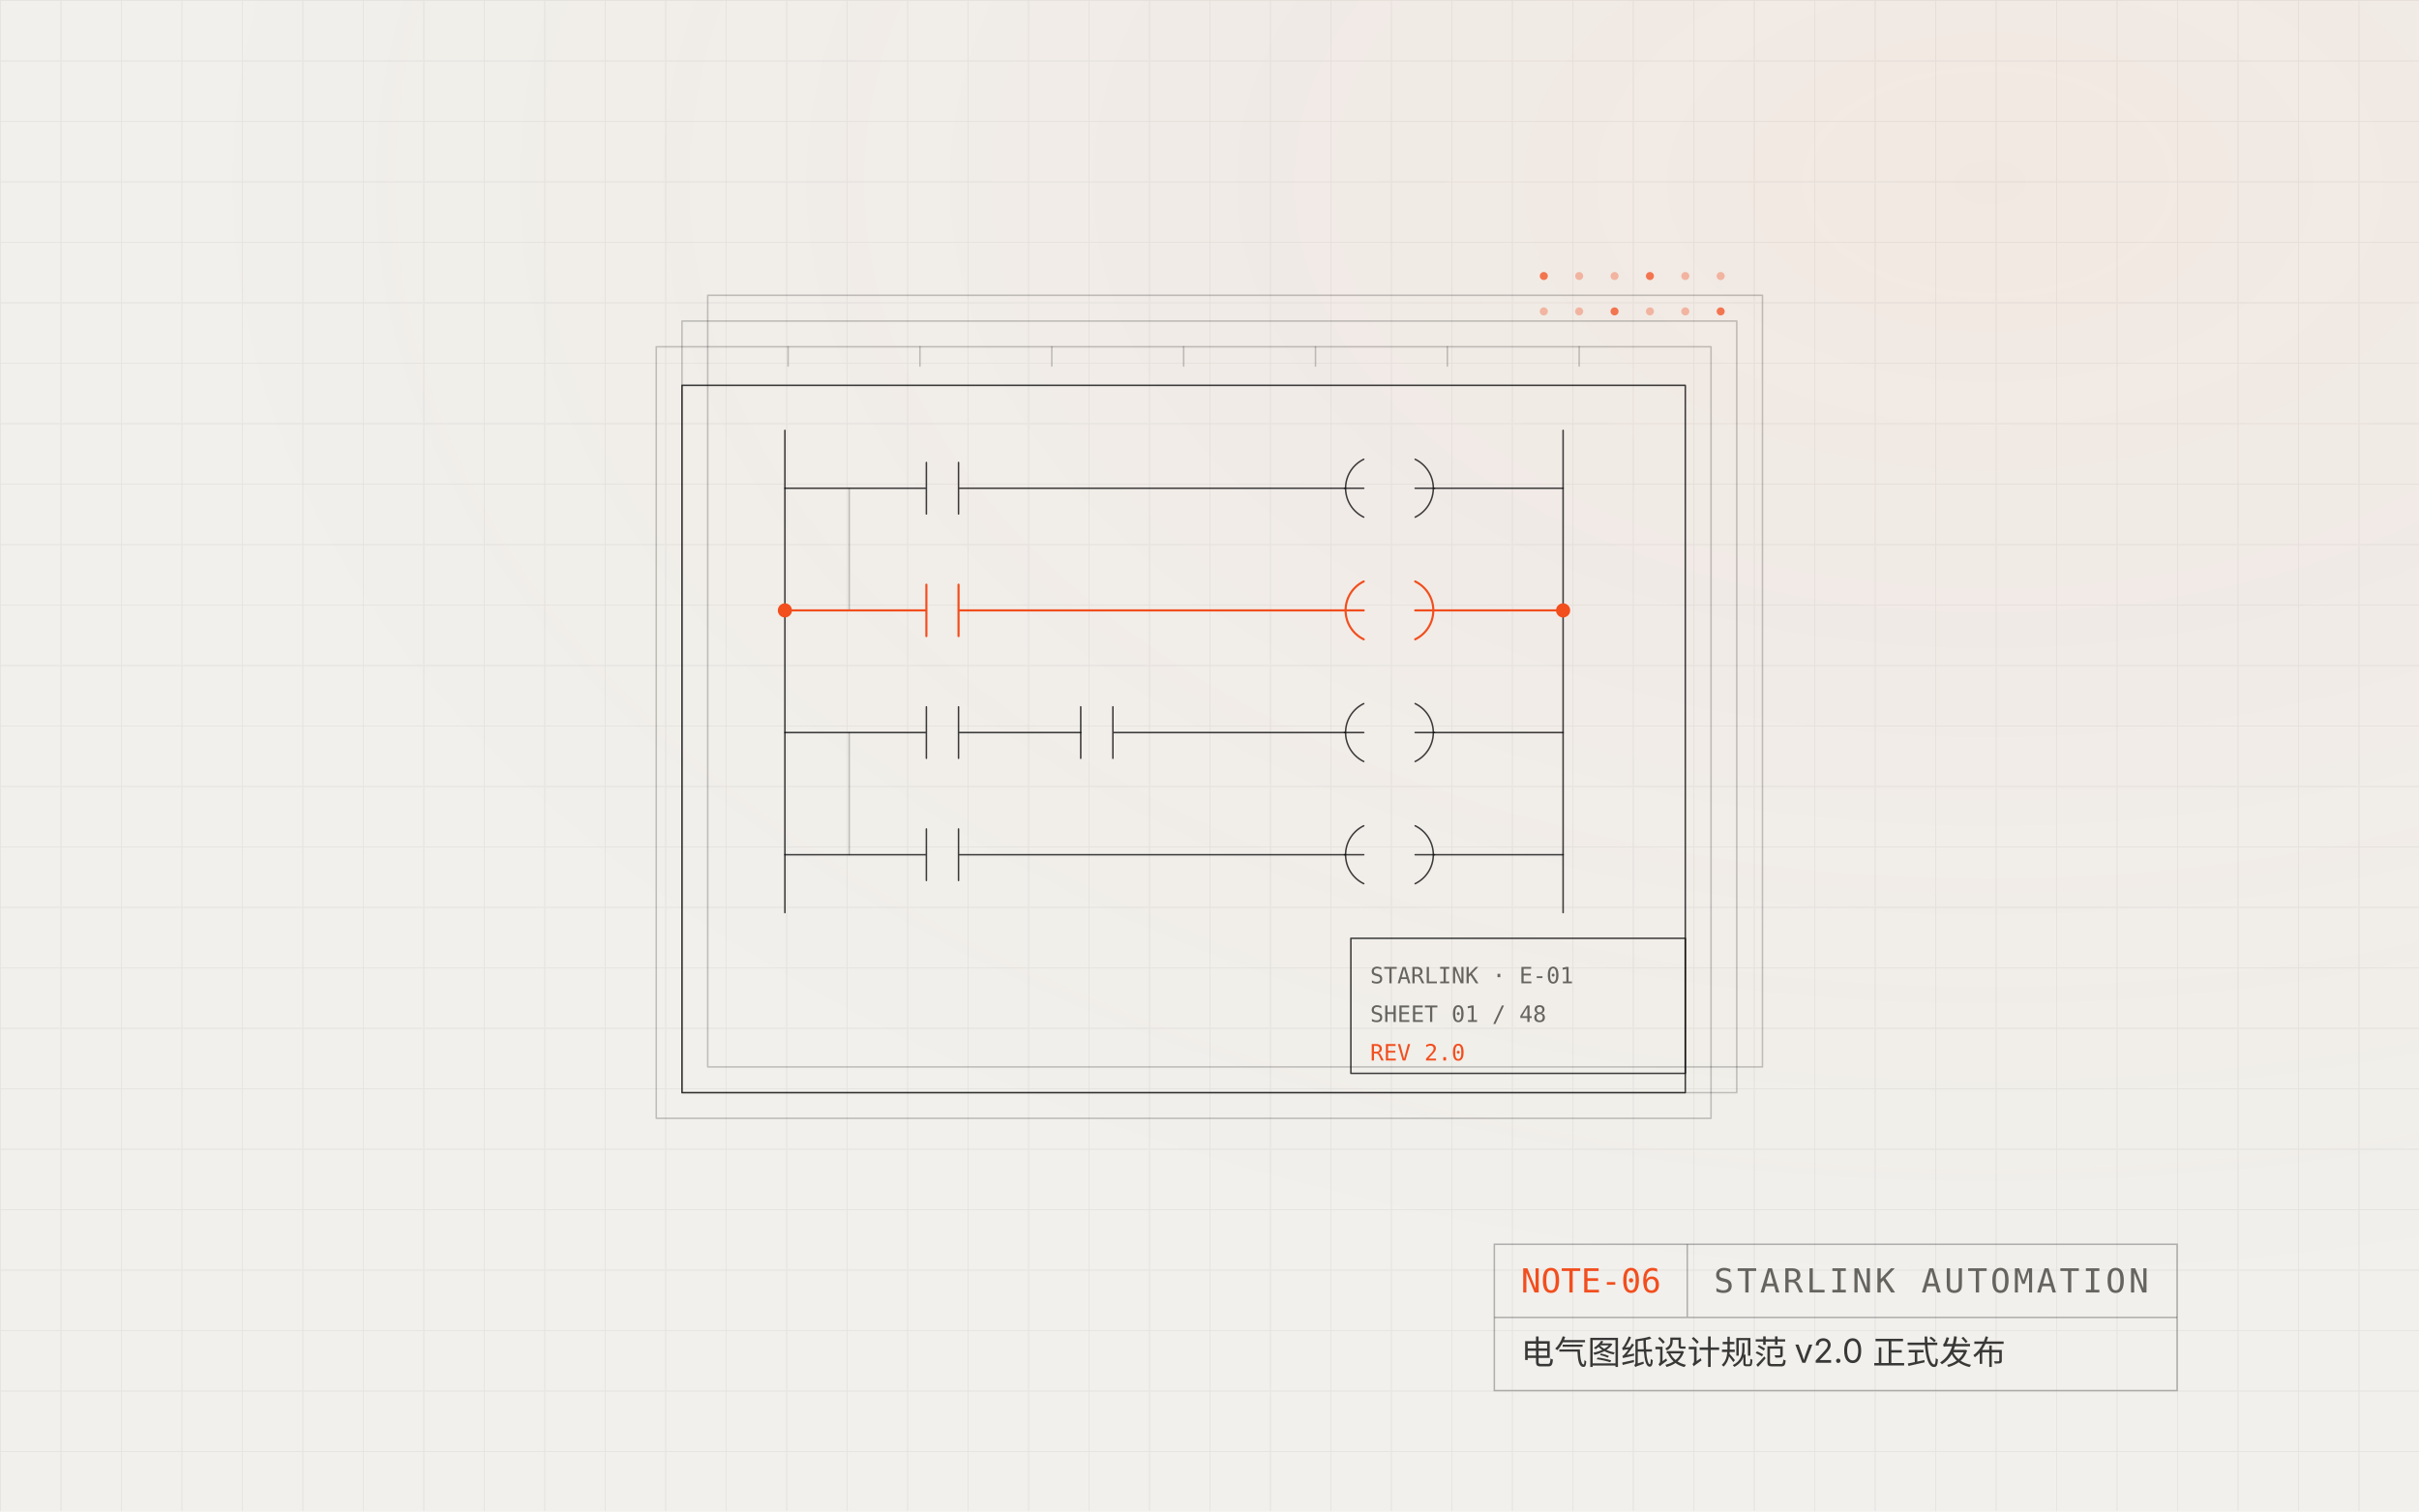
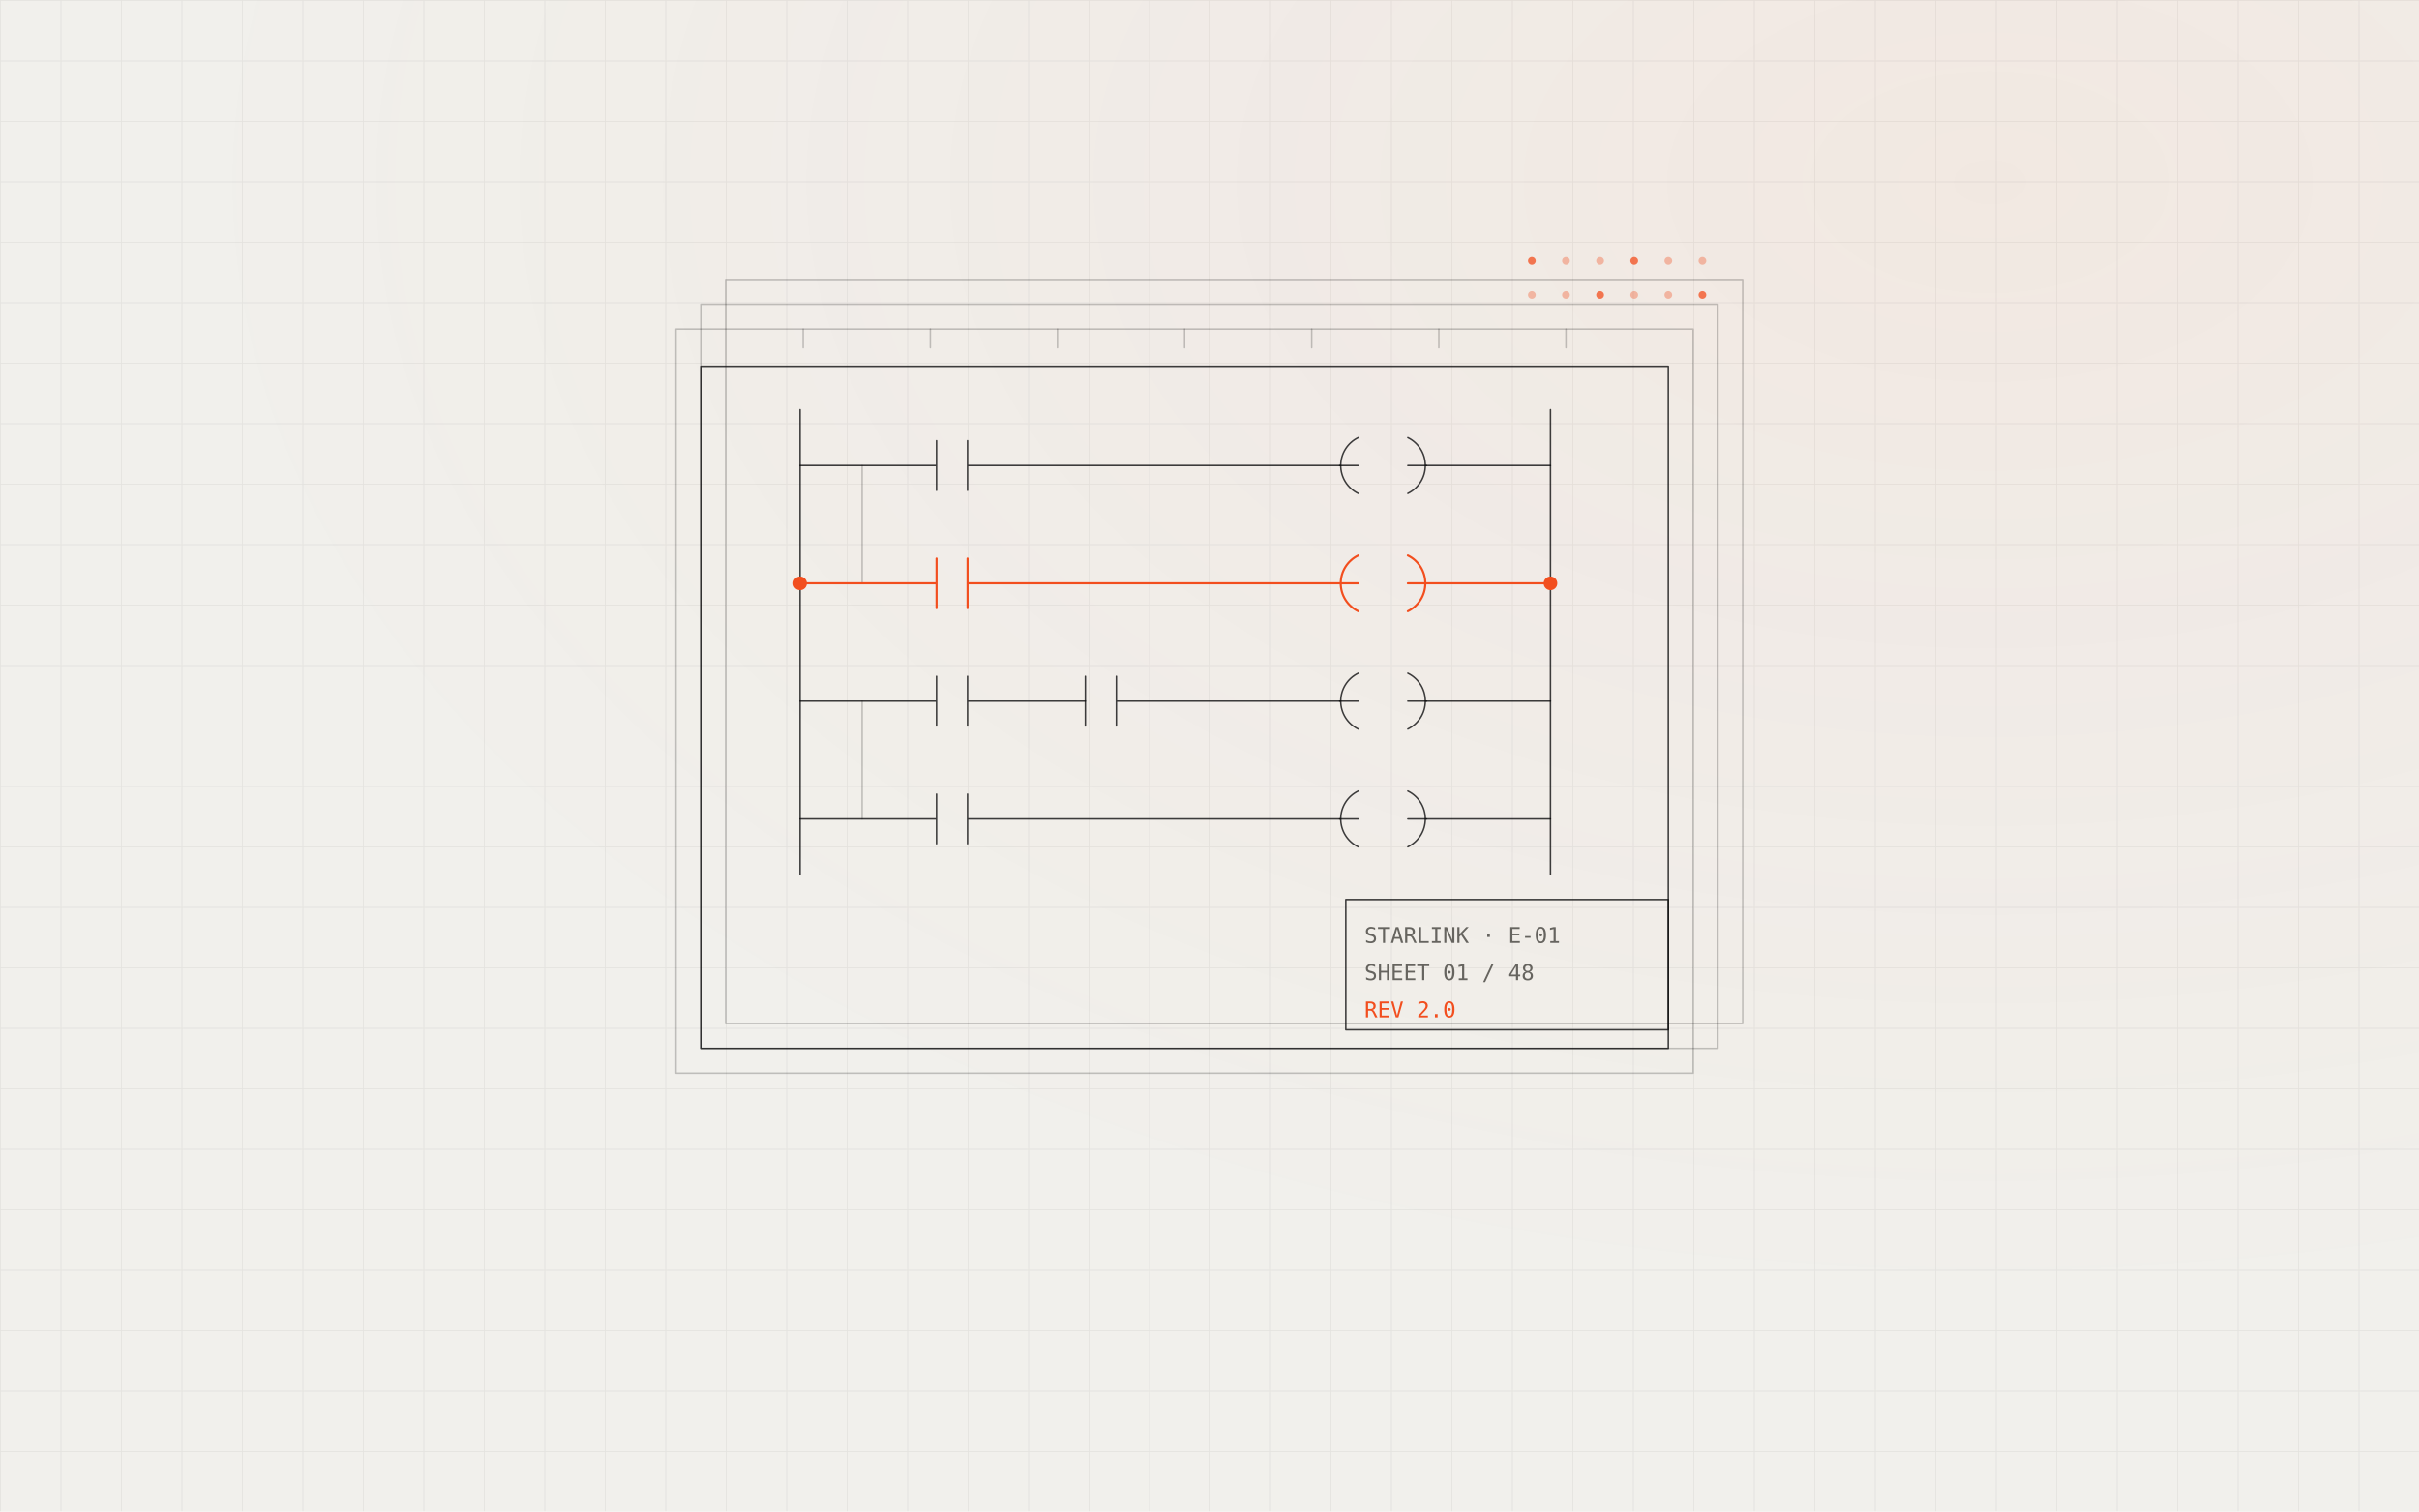
<svg xmlns="http://www.w3.org/2000/svg" width="1600" height="1000" viewBox="0 0 1600 1000" role="img" aria-label="电气图纸设计规范 v2.0 正式发布">
  <defs>
    <pattern id="g" width="40" height="40" patternUnits="userSpaceOnUse">
      <path d="M40 0H0V40" fill="none" stroke="rgba(10,10,11,0.06)" stroke-width="1" />
    </pattern>
    <radialGradient id="glow" cx="0.82" cy="0.12" r="0.75">
      <stop offset="0" stop-color="#f24e1e" stop-opacity="0.05" />
      <stop offset="1" stop-color="#f24e1e" stop-opacity="0" />
    </radialGradient>
  </defs>
  <rect width="1600" height="1000" fill="#f1f0ec" />
  <rect width="1600" height="1000" fill="url(#g)" />
  <rect width="1600" height="1000" fill="url(#glow)" />
-   <g transform="translate(357.5 165.6) scale(2.127)">
+   <g transform="translate(373.3 156.2) scale(2.051)">
    <g fill="none" stroke-linecap="round" stroke-linejoin="round">
      <g stroke="#0a0a0b" stroke-opacity="0.22" stroke-width="1">
        <path d="M52 14 L380 14 L380 254 L52 254 Z" vector-effect="non-scaling-stroke" />
        <path d="M44 22 L372 22 L372 262 L44 262 Z" vector-effect="non-scaling-stroke" />
        <path d="M36 30 L364 30 L364 270 L36 270 Z" vector-effect="non-scaling-stroke" />
        <path d="M77 30 L77 36" vector-effect="non-scaling-stroke" />
        <path d="M118 30 L118 36" vector-effect="non-scaling-stroke" />
        <path d="M159 30 L159 36" vector-effect="non-scaling-stroke" />
        <path d="M200 30 L200 36" vector-effect="non-scaling-stroke" />
        <path d="M241 30 L241 36" vector-effect="non-scaling-stroke" />
        <path d="M282 30 L282 36" vector-effect="non-scaling-stroke" />
        <path d="M323 30 L323 36" vector-effect="non-scaling-stroke" />
        <path d="M96 74 V112 M96 150 V188" vector-effect="non-scaling-stroke" />
      </g>
      <g stroke="#0a0a0b" stroke-opacity="0.78" stroke-width="1">
        <path d="M44 42 L356 42 L356 262 L44 262 Z" vector-effect="non-scaling-stroke" />
        <path d="M76 56 L76 206" vector-effect="non-scaling-stroke" />
        <path d="M318 56 L318 206" vector-effect="non-scaling-stroke" />
        <path d="M252 214 L356 214 L356 256 L252 256 Z" vector-effect="non-scaling-stroke" />
        <path d="M76 74 H120 M120 66 V82 M130 66 V82 M130 74 H250" vector-effect="non-scaling-stroke" />
        <path d="M256 65 A10 10 0 0 0 256 83 M272 65 A10 10 0 0 1 272 83 M278 74 H318" vector-effect="non-scaling-stroke" />
        <path d="M250 74 H256 M272 74 H278" vector-effect="non-scaling-stroke" />
        <path d="M76 150 H120 M120 142 V158 M130 142 V158 M130 150 H168" vector-effect="non-scaling-stroke" />
        <path d="M168 142 V158 M178 142 V158 M178 150 H250" vector-effect="non-scaling-stroke" />
        <path d="M256 141 A10 10 0 0 0 256 159 M272 141 A10 10 0 0 1 272 159 M278 150 H318" vector-effect="non-scaling-stroke" />
        <path d="M250 150 H256 M272 150 H278" vector-effect="non-scaling-stroke" />
        <path d="M76 188 H120 M120 180 V196 M130 180 V196 M130 188 H250" vector-effect="non-scaling-stroke" />
        <path d="M256 179 A10 10 0 0 0 256 197 M272 179 A10 10 0 0 1 272 197 M278 188 H318" vector-effect="non-scaling-stroke" />
        <path d="M250 188 H256 M272 188 H278" vector-effect="non-scaling-stroke" />
      </g>
      <g stroke="#f24e1e" stroke-opacity="1" stroke-width="1.4">
        <path d="M76 112 H120 M120 104 V120 M130 104 V120 M130 112 H250" vector-effect="non-scaling-stroke" />
        <path d="M256 103 A10 10 0 0 0 256 121 M272 103 A10 10 0 0 1 272 121 M278 112 H318 M250 112 H256 M272 112 H278" vector-effect="non-scaling-stroke" />
      </g>
    </g>
    <circle cx="312" cy="8" r="1.25" fill="#f24e1e" fill-opacity="0.75" />
    <circle cx="323" cy="8" r="1.25" fill="#f24e1e" fill-opacity="0.34" />
    <circle cx="334" cy="8" r="1.25" fill="#f24e1e" fill-opacity="0.34" />
    <circle cx="345" cy="8" r="1.25" fill="#f24e1e" fill-opacity="0.75" />
    <circle cx="356" cy="8" r="1.25" fill="#f24e1e" fill-opacity="0.34" />
    <circle cx="367" cy="8" r="1.25" fill="#f24e1e" fill-opacity="0.34" />
    <circle cx="312" cy="19" r="1.25" fill="#f24e1e" fill-opacity="0.34" />
    <circle cx="323" cy="19" r="1.25" fill="#f24e1e" fill-opacity="0.34" />
    <circle cx="334" cy="19" r="1.25" fill="#f24e1e" fill-opacity="0.75" />
    <circle cx="345" cy="19" r="1.25" fill="#f24e1e" fill-opacity="0.34" />
    <circle cx="356" cy="19" r="1.25" fill="#f24e1e" fill-opacity="0.34" />
    <circle cx="367" cy="19" r="1.25" fill="#f24e1e" fill-opacity="0.75" />
    <circle cx="76" cy="112" r="2.2" fill="#f24e1e" />
    <circle cx="318" cy="112" r="2.2" fill="#f24e1e" />
    <text x="258" y="228" font-size="7" font-family="ui-monospace,SFMono-Regular,Menlo,Consolas,monospace" fill="#66645f">STARLINK · E-01</text>
    <text x="258" y="240" font-size="7" font-family="ui-monospace,SFMono-Regular,Menlo,Consolas,monospace" fill="#66645f">SHEET 01 / 48</text>
    <text x="258" y="252" font-size="7" font-family="ui-monospace,SFMono-Regular,Menlo,Consolas,monospace" fill="#f24e1e">REV 2.0</text>
  </g>
-   <g fill="none" stroke="rgba(10,10,11,0.28)" stroke-width="1">
-     <rect x="988.4" y="823.2" width="451.6" height="96.8" />
-     <path d="M988.4 871.6H1440.0M1116.0 823.2V871.6" />
-   </g>
-   <g font-size="22.0">
-     <text x="1006.0" y="855.1" font-family="ui-monospace,SFMono-Regular,Menlo,Consolas,monospace" fill="#f24e1e">NOTE-06</text>
-     <text x="1133.6" y="855.1" font-family="ui-monospace,SFMono-Regular,Menlo,Consolas,monospace" letter-spacing="2" fill="#66645f">STARLINK AUTOMATION</text>
-     <text x="1006.0" y="902.6" font-family="-apple-system,'PingFang SC','Noto Sans SC','Microsoft YaHei',sans-serif" fill="#0a0a0b" fill-opacity="0.8">电气图纸设计规范 v2.0 正式发布</text>
-   </g>
</svg>
